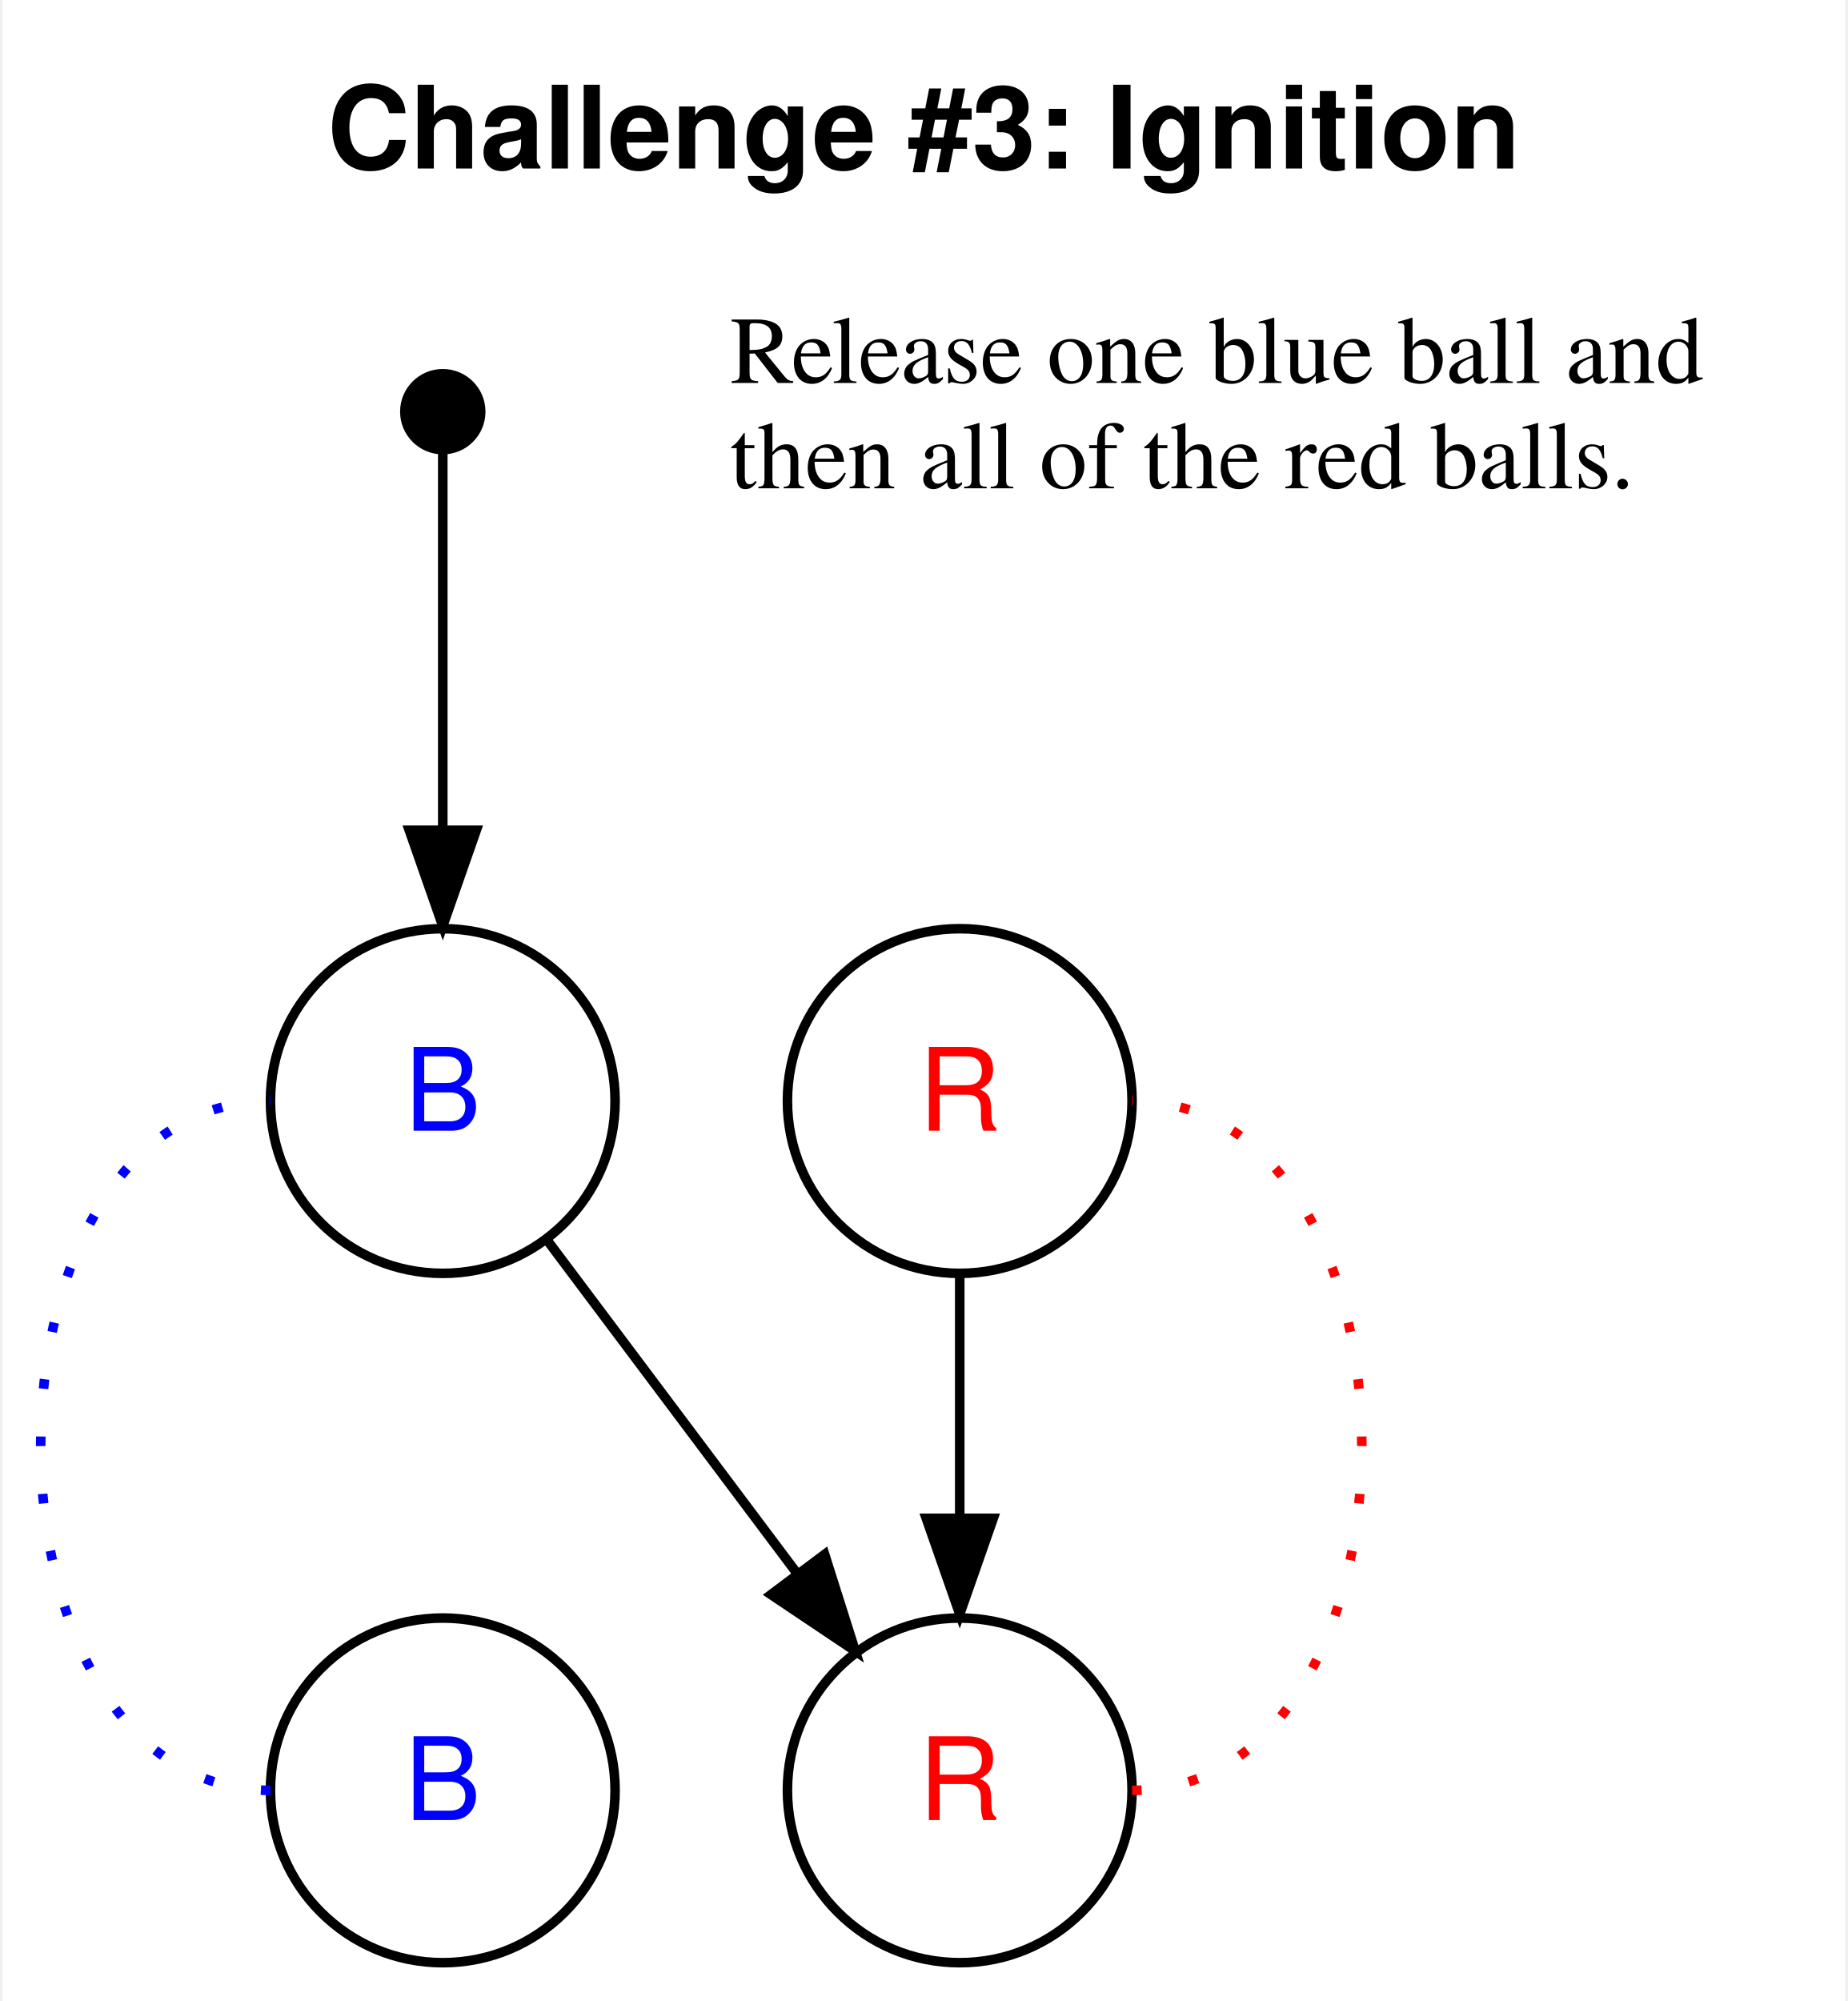
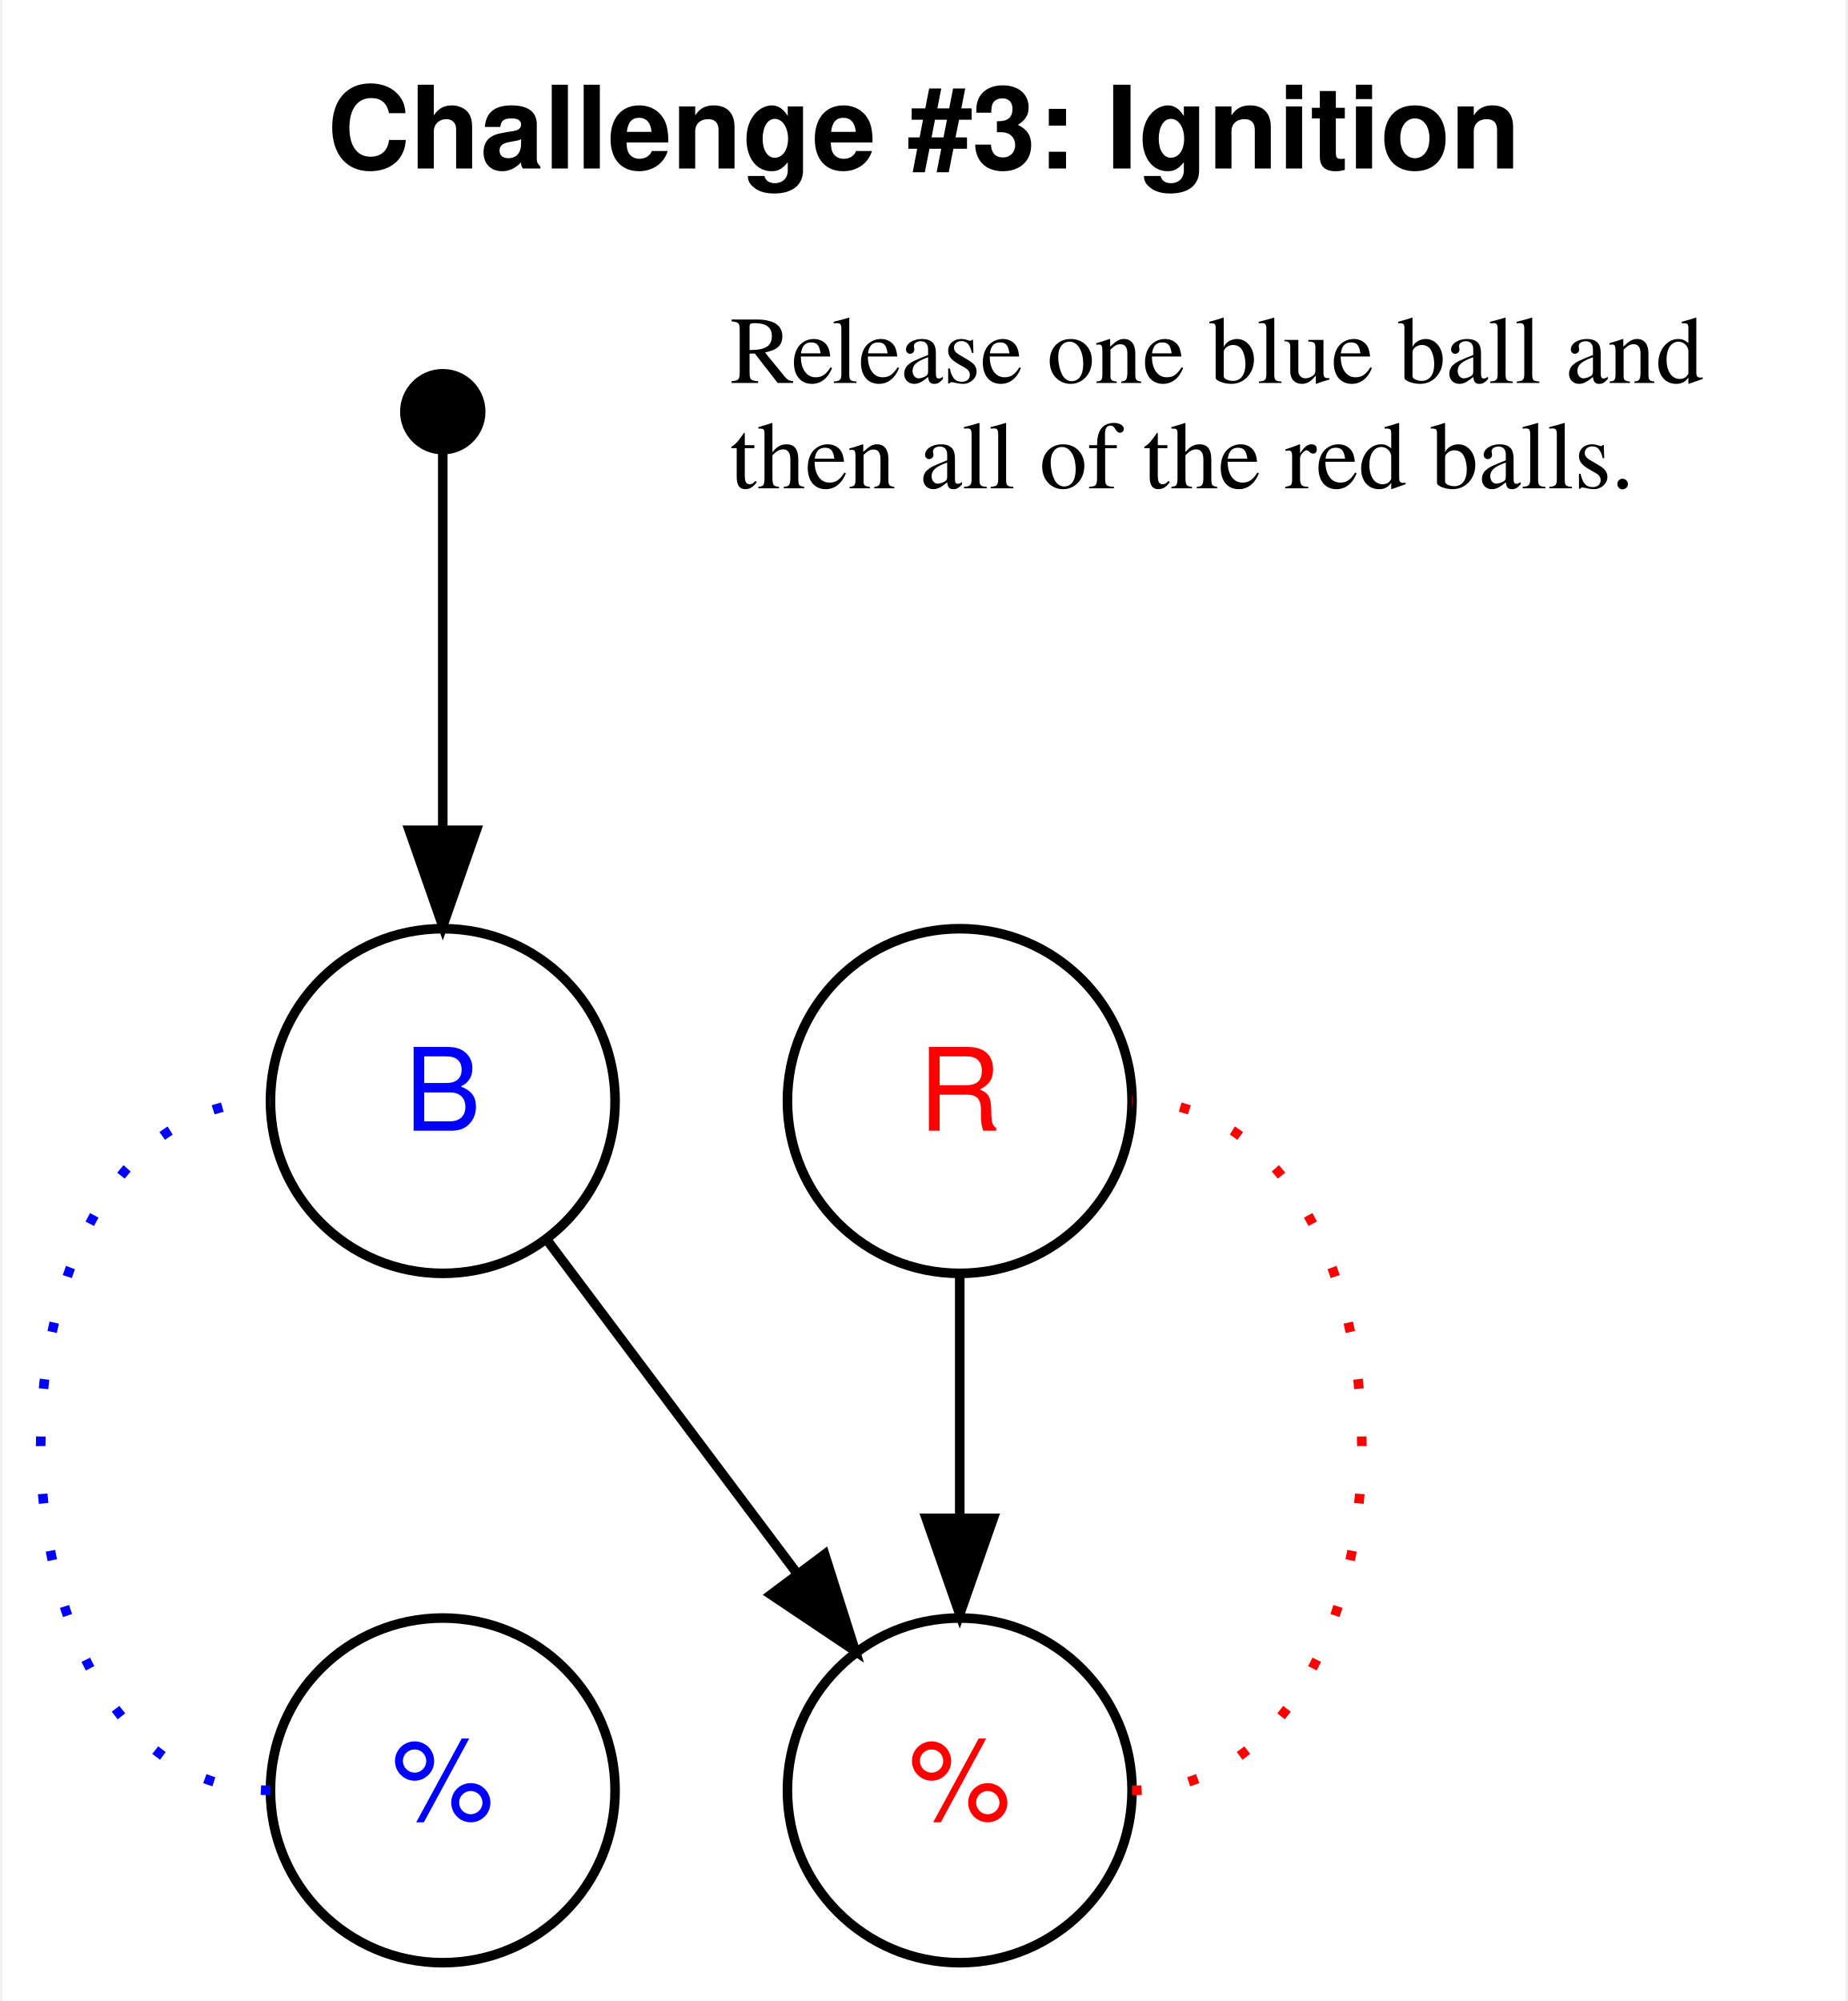
<svg xmlns="http://www.w3.org/2000/svg" width="193pt" height="209pt" viewBox="0.00 0.00 192.50 209.00">
  <g id="graph0" class="graph" transform="scale(1 1) rotate(0) translate(4 205)">
    <polygon fill="#ffffff" stroke="transparent" points="-4,4 -4,-205 188.5,-205 188.5,4 -4,4" />
    <text text-anchor="middle" x="92.25" y="-187.4" font-family="Helvetica,sans-Serif" font-weight="bold" font-size="12.00" fill="#000000">Challenge #3: Ignition</text>
    <g id="node1" class="node">
      <ellipse fill="#000000" stroke="#000000" cx="42" cy="-162" rx="3.96" ry="3.96" />
    </g>
    <g id="node2" class="node">
      <ellipse fill="none" stroke="#000000" cx="42" cy="-90" rx="18" ry="18" />
      <text text-anchor="middle" x="42" y="-86.9" font-family="Helvetica,sans-Serif" font-size="12.00" fill="#0000ff">B</text>
    </g>
    <g id="edge1" class="edge">
      <path fill="none" stroke="#000000" d="M42,-157.712C42,-150.062 42,-133.472 42,-118.629" />
      <polygon fill="#000000" stroke="#000000" points="45.5,-118.282 42,-108.282 38.5,-118.282 45.5,-118.282" />
    </g>
    <g id="node5" class="node">
      <ellipse fill="none" stroke="#000000" cx="96" cy="-18" rx="18" ry="18" />
-       <text text-anchor="middle" x="96" y="-14.9" font-family="Helvetica,sans-Serif" font-size="12.00" fill="#ff0000">R</text>
+       <text text-anchor="middle" x="96" y="-14.9" font-family="Helvetica,sans-Serif" font-size="12.00" fill="#ff0000">%</text>
    </g>
    <g id="edge2" class="edge">
      <path fill="none" stroke="#000000" d="M52.928,-75.43C60.393,-65.475 70.437,-52.084 78.947,-40.737" />
      <polygon fill="#000000" stroke="#000000" points="81.888,-42.649 85.088,-32.549 76.288,-38.449 81.888,-42.649" />
    </g>
    <g id="node3" class="node">
      <ellipse fill="none" stroke="#000000" cx="42" cy="-18" rx="18" ry="18" />
-       <text text-anchor="middle" x="42" y="-14.9" font-family="Helvetica,sans-Serif" font-size="12.00" fill="#0000ff">B</text>
+       <text text-anchor="middle" x="42" y="-14.9" font-family="Helvetica,sans-Serif" font-size="12.00" fill="#0000ff">%</text>
    </g>
    <g id="edge4" class="edge">
      <path fill="none" stroke="#0000ff" stroke-dasharray="1,5" d="M24,-18C-8,-18 -8,-90 24,-90" />
    </g>
    <g id="node4" class="node">
      <ellipse fill="none" stroke="#000000" cx="96" cy="-90" rx="18" ry="18" />
      <text text-anchor="middle" x="96" y="-86.9" font-family="Helvetica,sans-Serif" font-size="12.00" fill="#ff0000">R</text>
    </g>
    <g id="edge3" class="edge">
      <path fill="none" stroke="#000000" d="M96,-71.831C96,-64.131 96,-54.974 96,-46.417" />
      <polygon fill="#000000" stroke="#000000" points="99.5,-46.413 96,-36.413 92.5,-46.413 99.5,-46.413" />
    </g>
    <g id="edge5" class="edge">
      <path fill="none" stroke="#ff0000" stroke-dasharray="1,5" d="M114,-18C146,-18 146,-90 114,-90" />
    </g>
    <g id="node6" class="node">
      <text text-anchor="start" x="72" y="-165" font-family="Times" font-size="10.00" fill="#000000">Release one blue ball and</text>
      <text text-anchor="start" x="72" y="-154" font-family="Times" font-size="10.00" fill="#000000">then all of the red balls.</text>
    </g>
  </g>
</svg>
